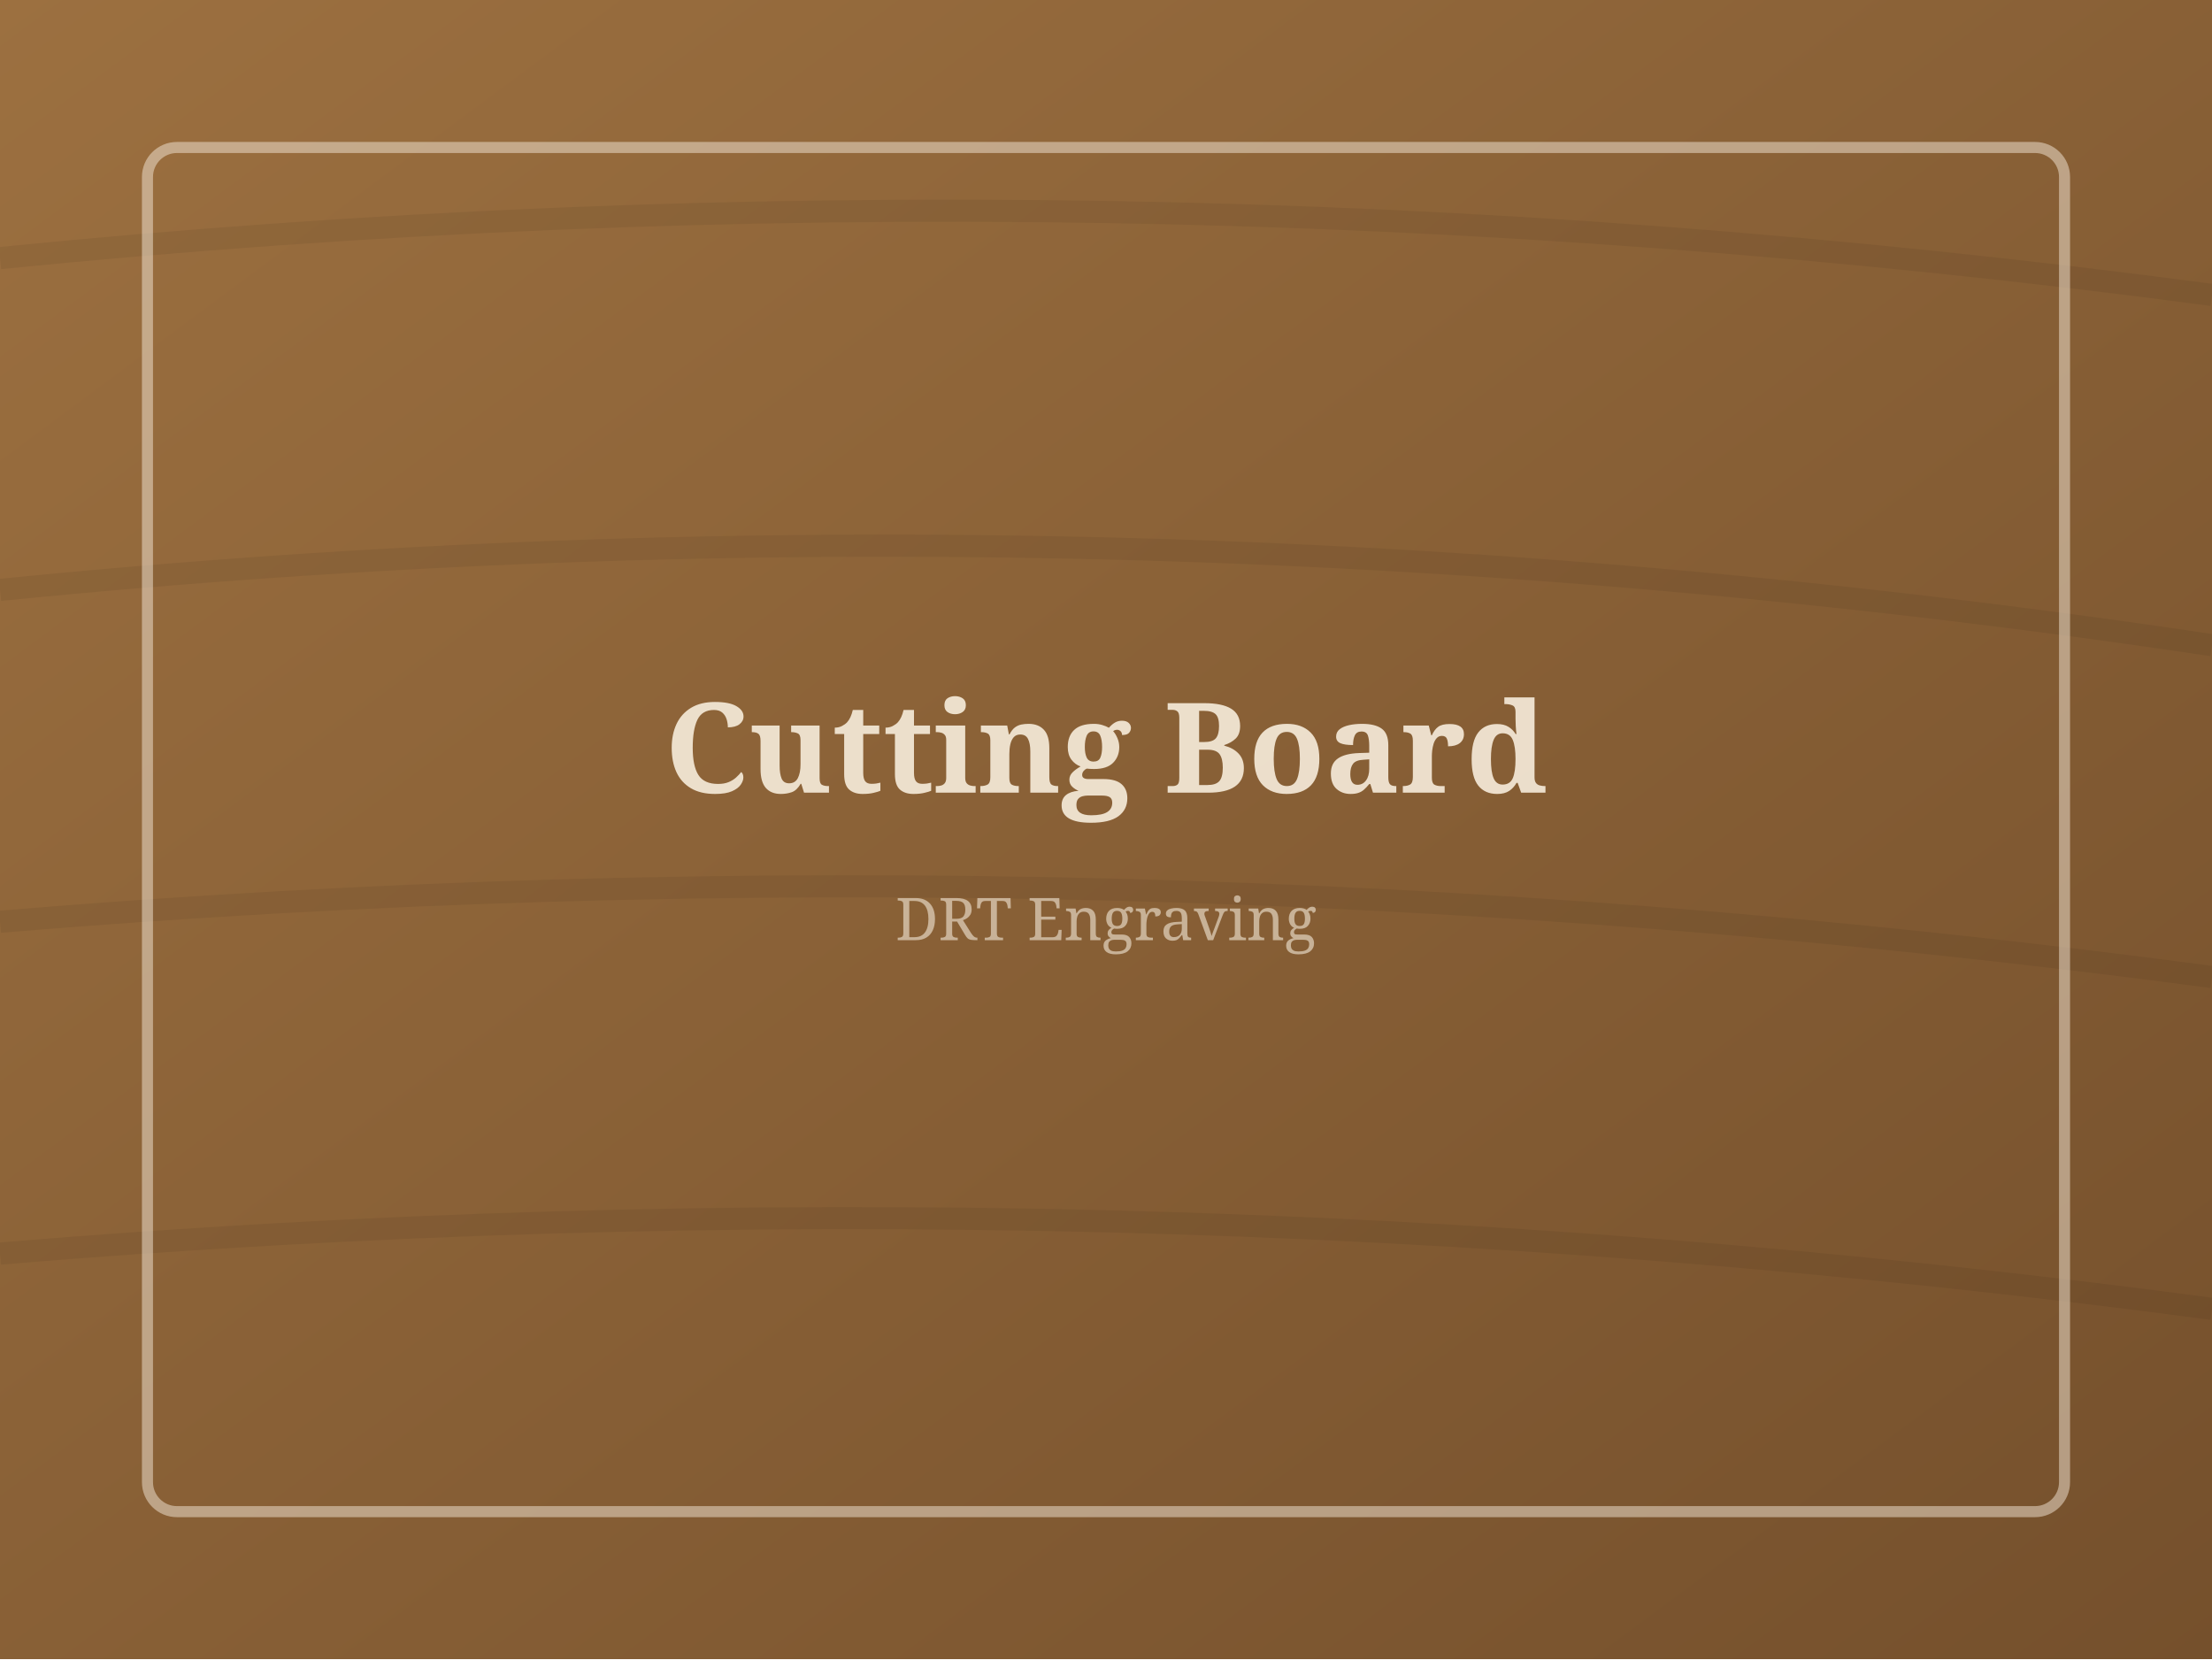
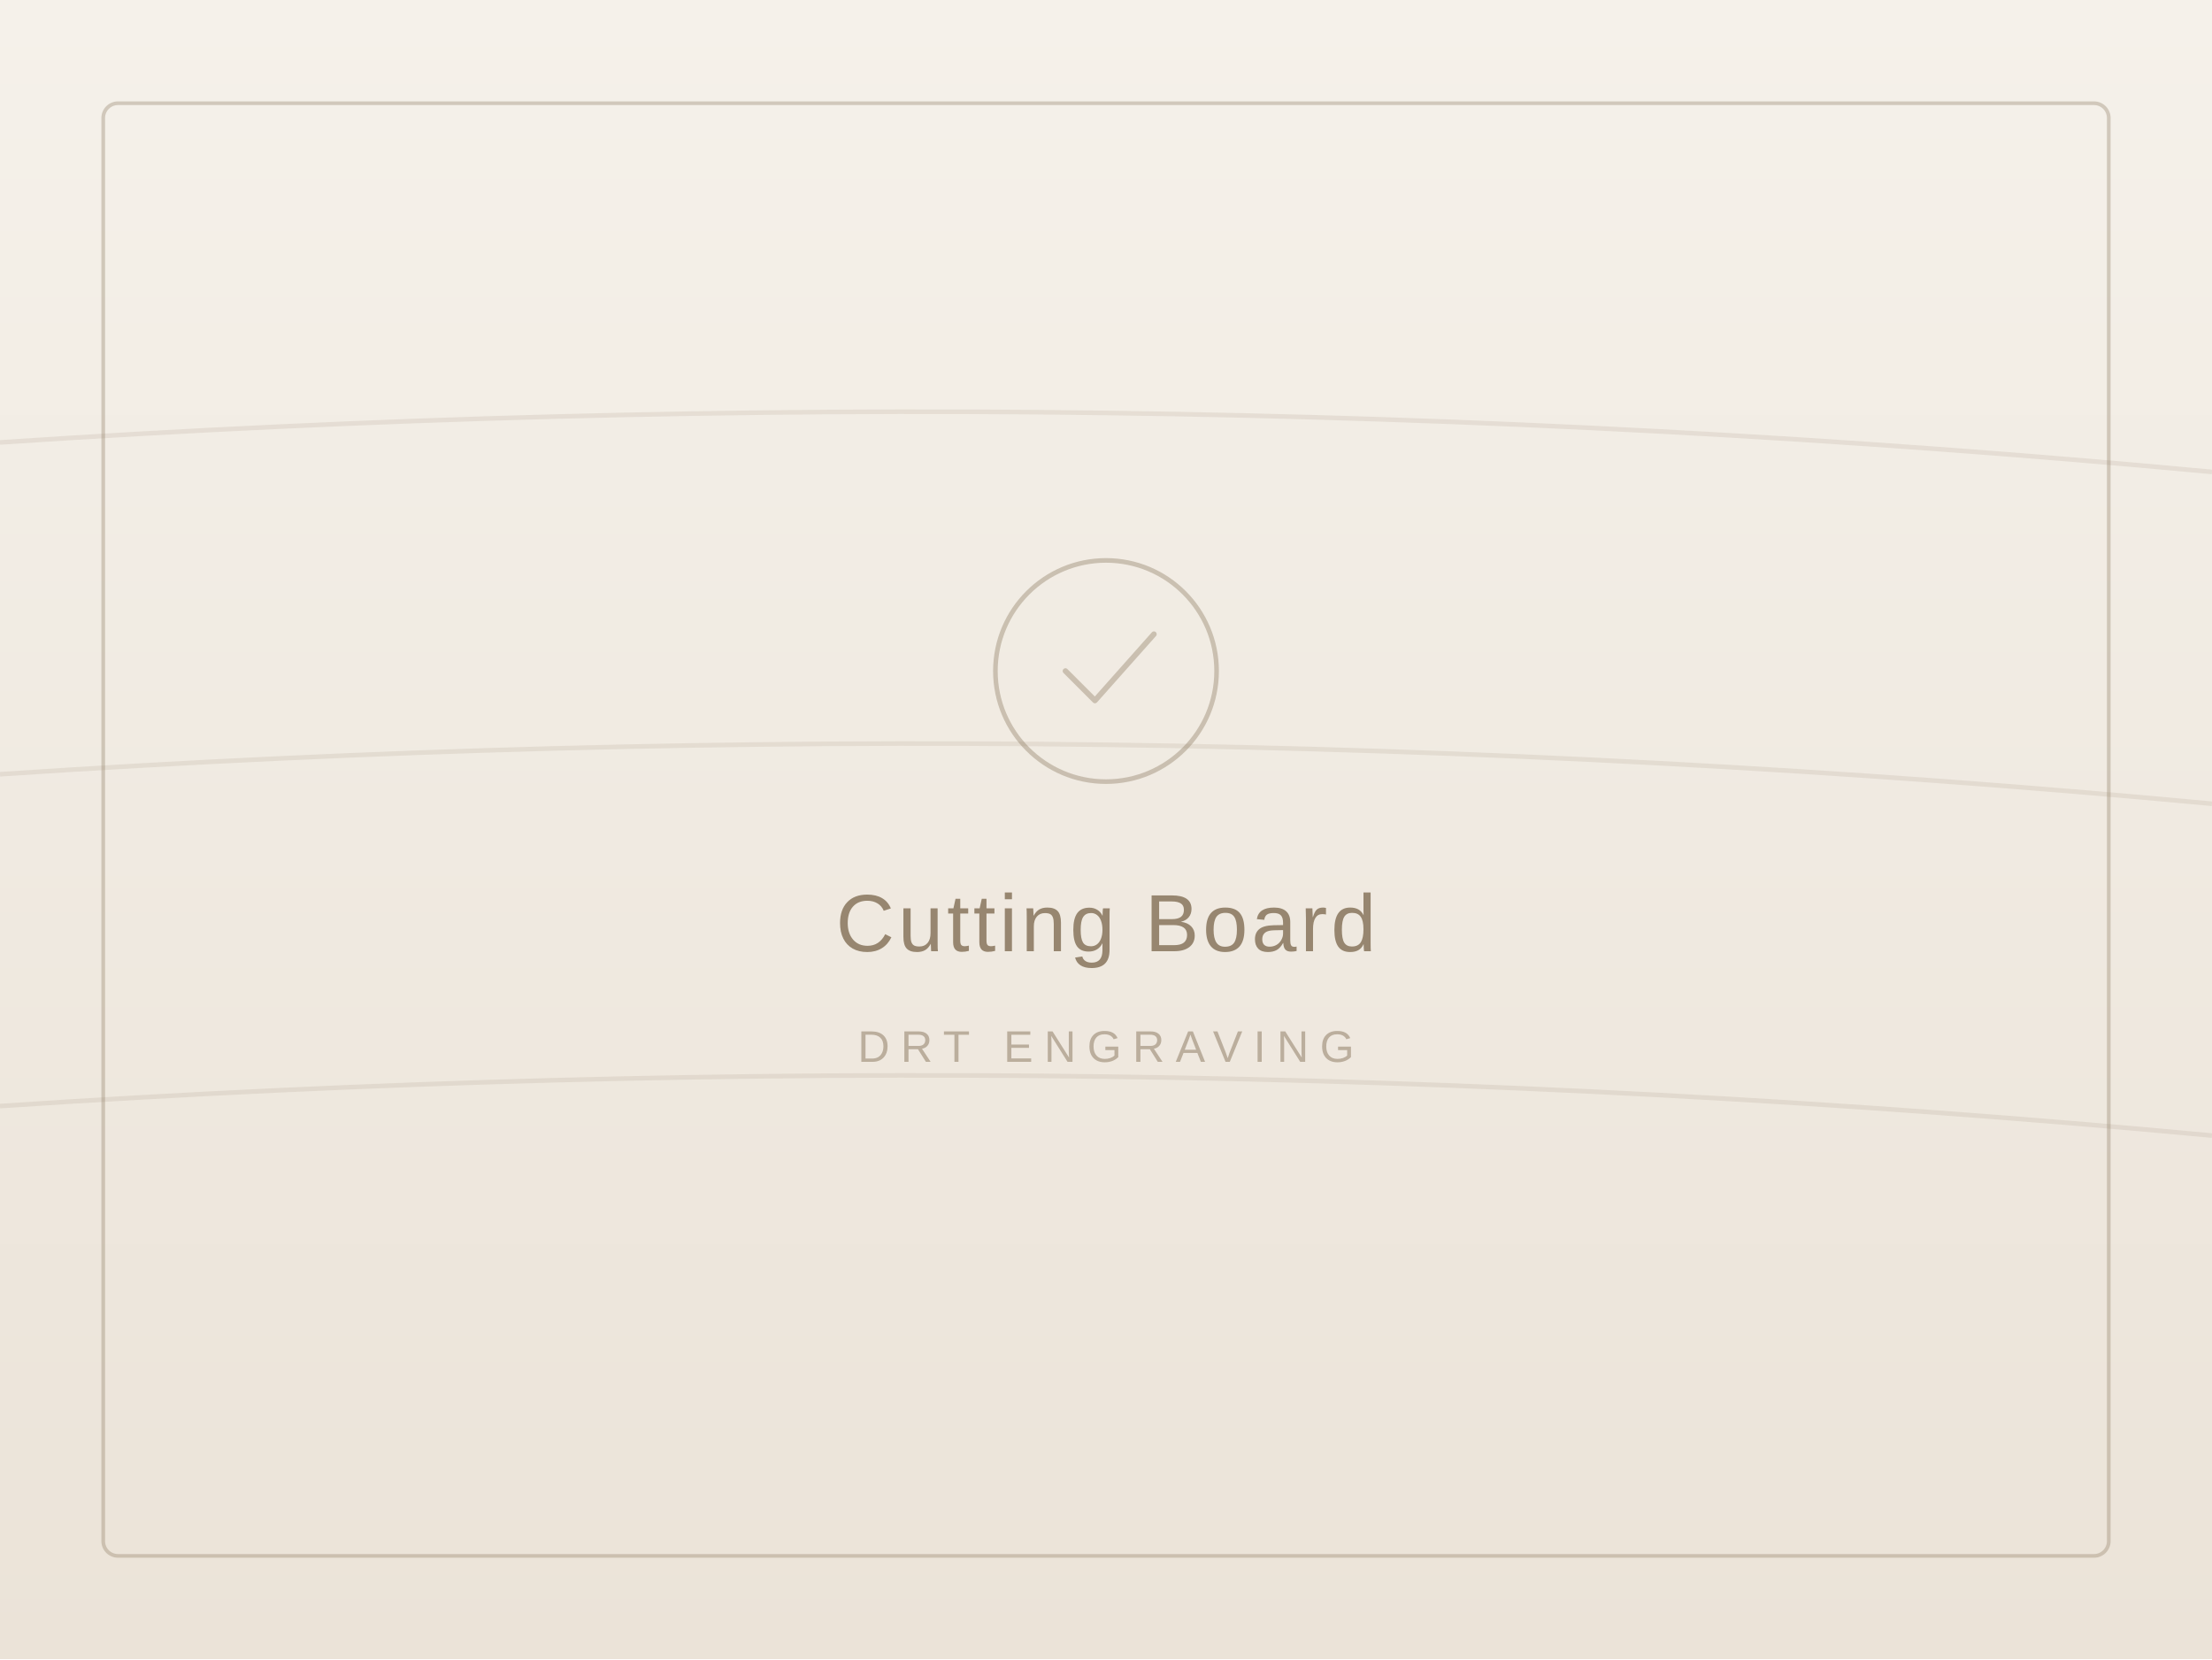
<svg xmlns="http://www.w3.org/2000/svg" viewBox="0 0 600 450" role="img" aria-label="Cutting Board engraving example">
  <defs>
-     <linearGradient id="g04" x1="0" y1="0" x2="1" y2="1">
-       <stop offset="0" stop-color="#9c7040" />
-       <stop offset="1" stop-color="#75502c" />
+     <linearGradient id="g04" x1="0" y1="0" x2="0" y2="1">
+       <stop offset="0" stop-color="#f5f1ea" />
+       <stop offset="1" stop-color="#ebe3d8" />
    </linearGradient>
  </defs>
  <rect width="600" height="450" fill="url(#g04)" />
-   <g stroke="#000" stroke-opacity="0.06" stroke-width="6" fill="none">
-     <path d="M0 70 Q 300 40 600 80" />
-     <path d="M0 160 Q 300 130 600 175" />
-     <path d="M0 250 Q 300 225 600 265" />
-     <path d="M0 340 Q 300 315 600 355" />
+   <g stroke="#907e66" stroke-opacity="0.14" stroke-width="1.25" fill="none">
+     <path d="M0 120 Q 300 100 600 128" />
+     <path d="M0 210 Q 300 190 600 218" />
+     <path d="M0 300 Q 300 280 600 308" />
  </g>
-   <rect x="40" y="40" width="520" height="370" fill="none" stroke="#f4e9d8" stroke-opacity="0.5" stroke-width="3" rx="8" />
-   <text x="300" y="215" font-family="Georgia, serif" font-size="34" font-weight="700" text-anchor="middle" fill="#f4e9d8" fill-opacity="0.92">Cutting Board</text>
-   <text x="300" y="255" font-family="Georgia, serif" font-size="16" text-anchor="middle" fill="#f4e9d8" fill-opacity="0.6">DRT Engraving</text>
+   <rect x="28" y="28" width="544" height="394" fill="none" stroke="#907e66" stroke-opacity="0.35" stroke-width="1" rx="4" />
+   <circle cx="300" cy="182" r="30" fill="none" stroke="#907e66" stroke-opacity="0.4" stroke-width="1.25" />
+   <path d="M289 182 l8 8 l16 -18" fill="none" stroke="#907e66" stroke-opacity="0.4" stroke-width="1.5" stroke-linecap="round" stroke-linejoin="round" />
+   <text x="300" y="258" font-family="'Helvetica Neue', Arial, sans-serif" font-size="22" font-weight="400" letter-spacing="1" text-anchor="middle" fill="#907e66" fill-opacity="0.92">Cutting Board</text>
+   <text x="300" y="288" font-family="'Helvetica Neue', Arial, sans-serif" font-size="12" font-weight="400" letter-spacing="3" text-anchor="middle" fill="#907e66" fill-opacity="0.55">DRT ENGRAVING</text>
</svg>
